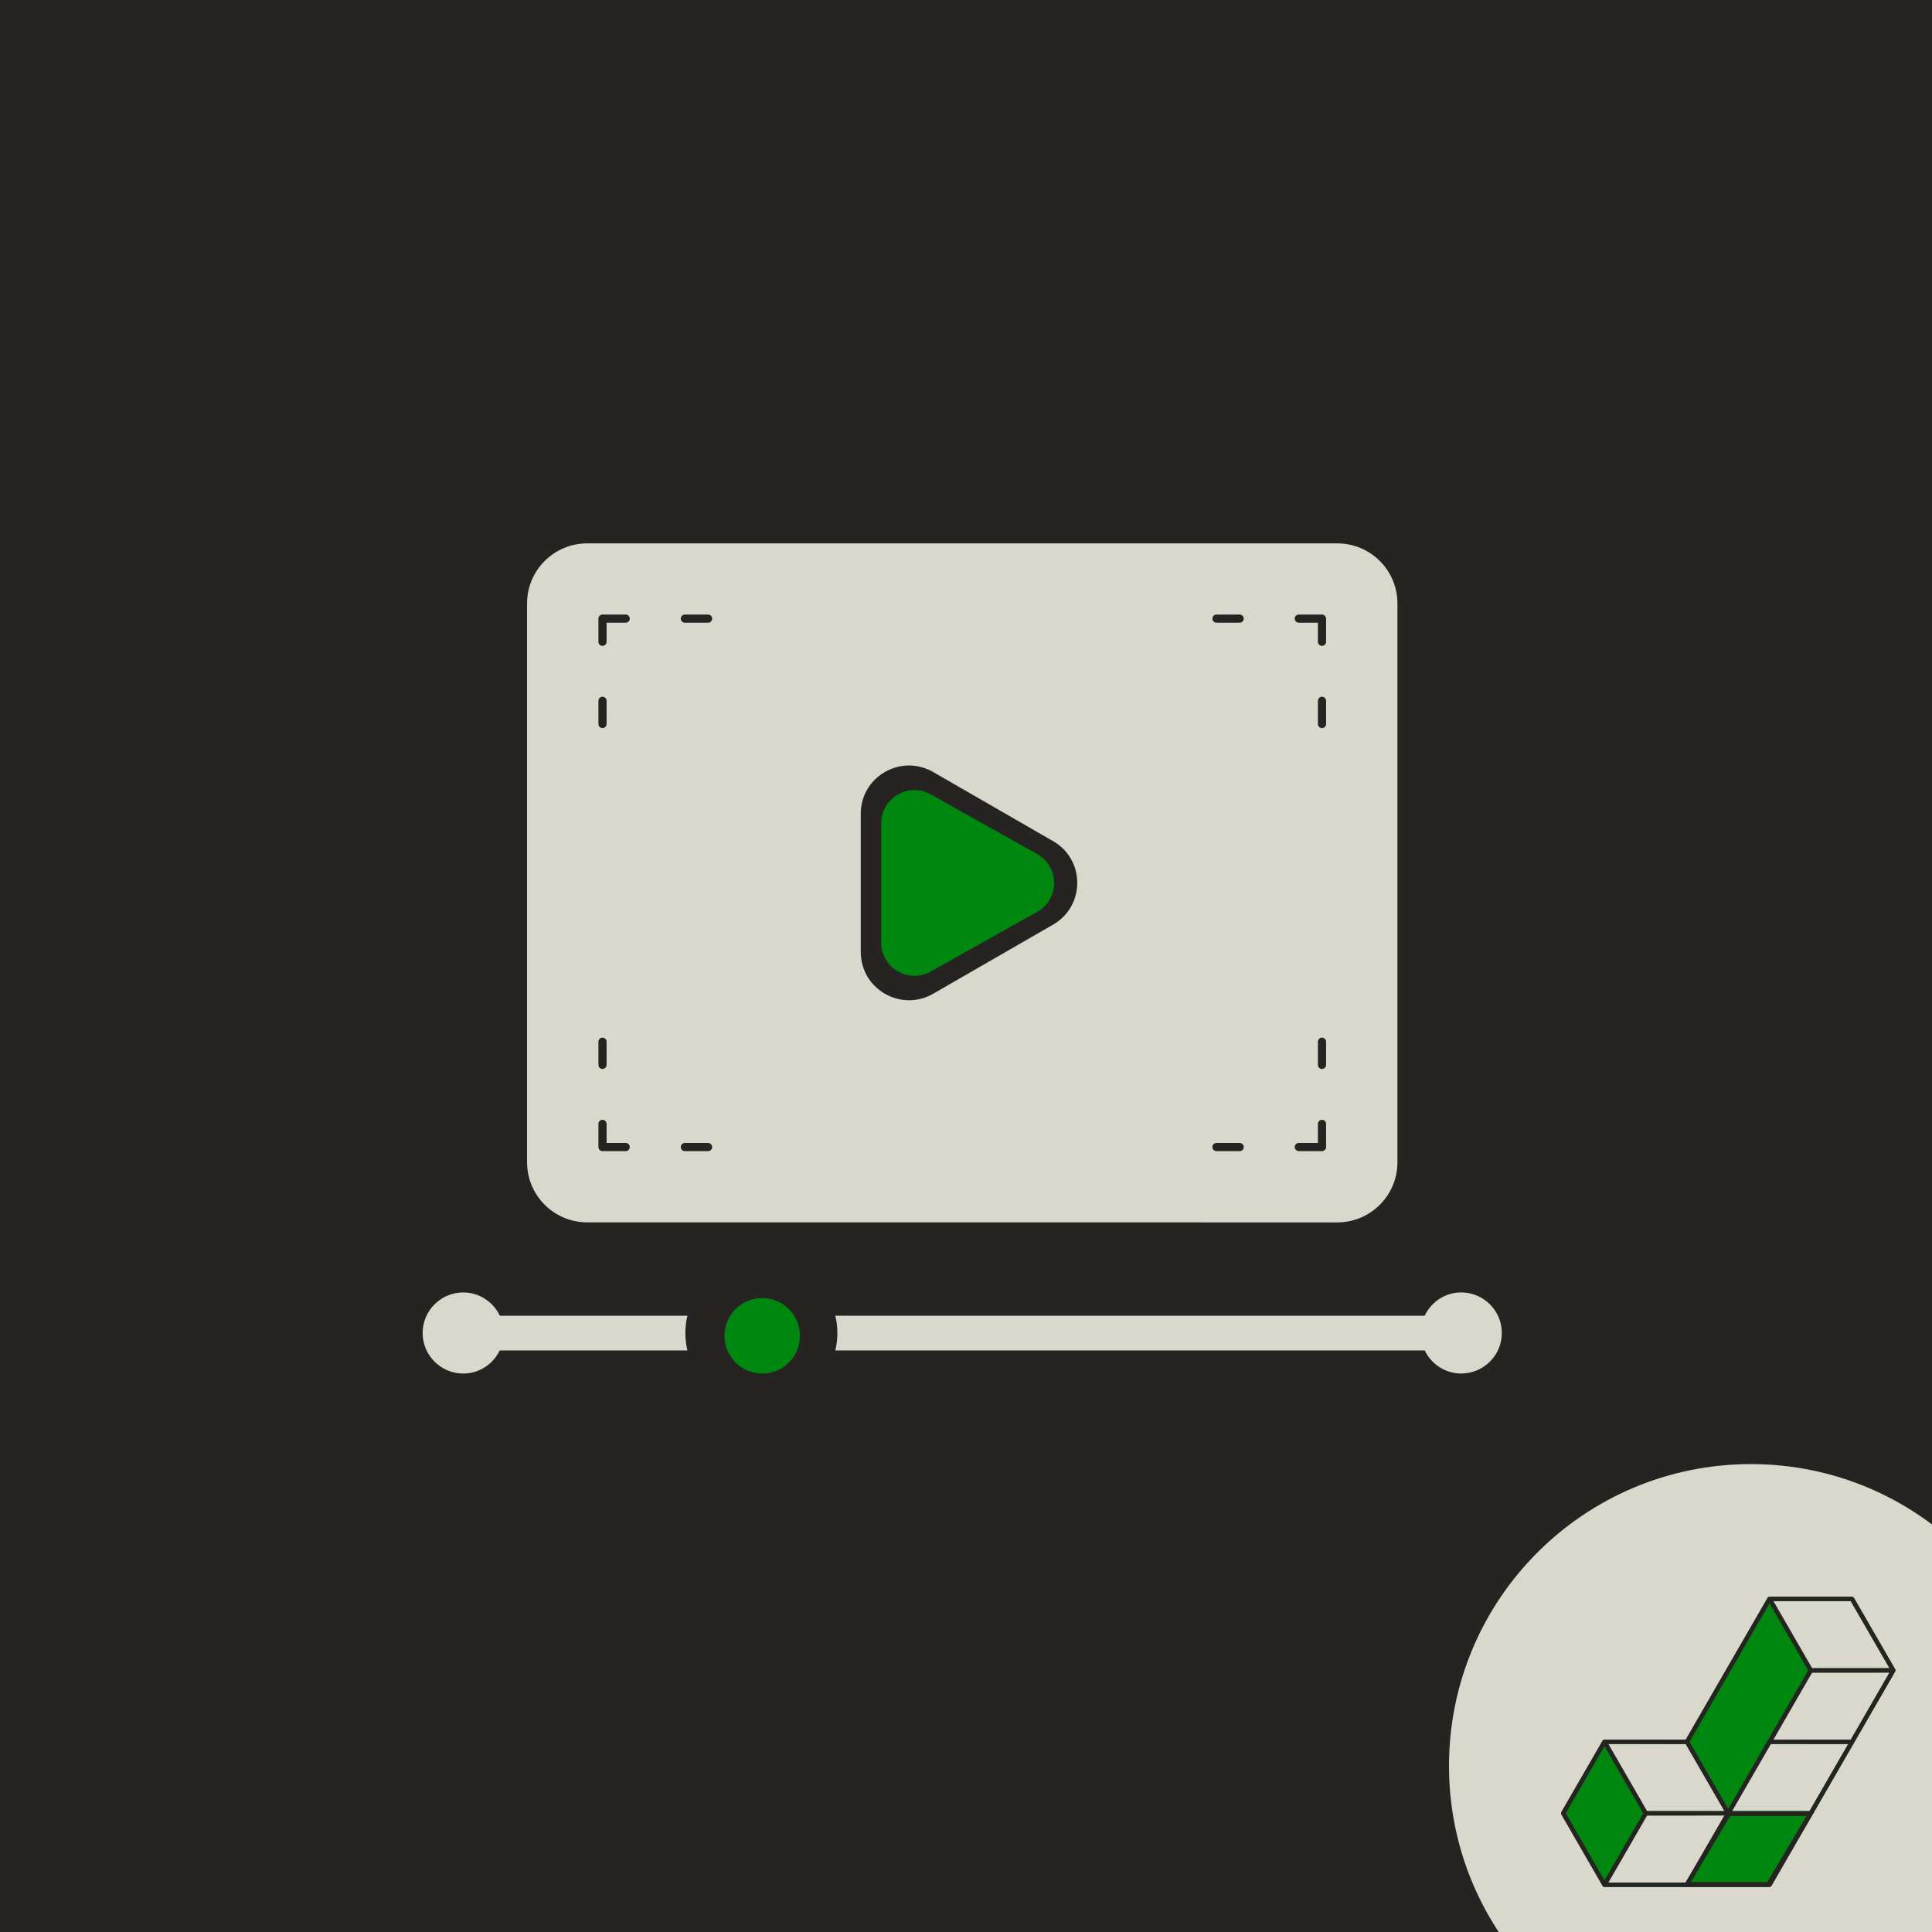
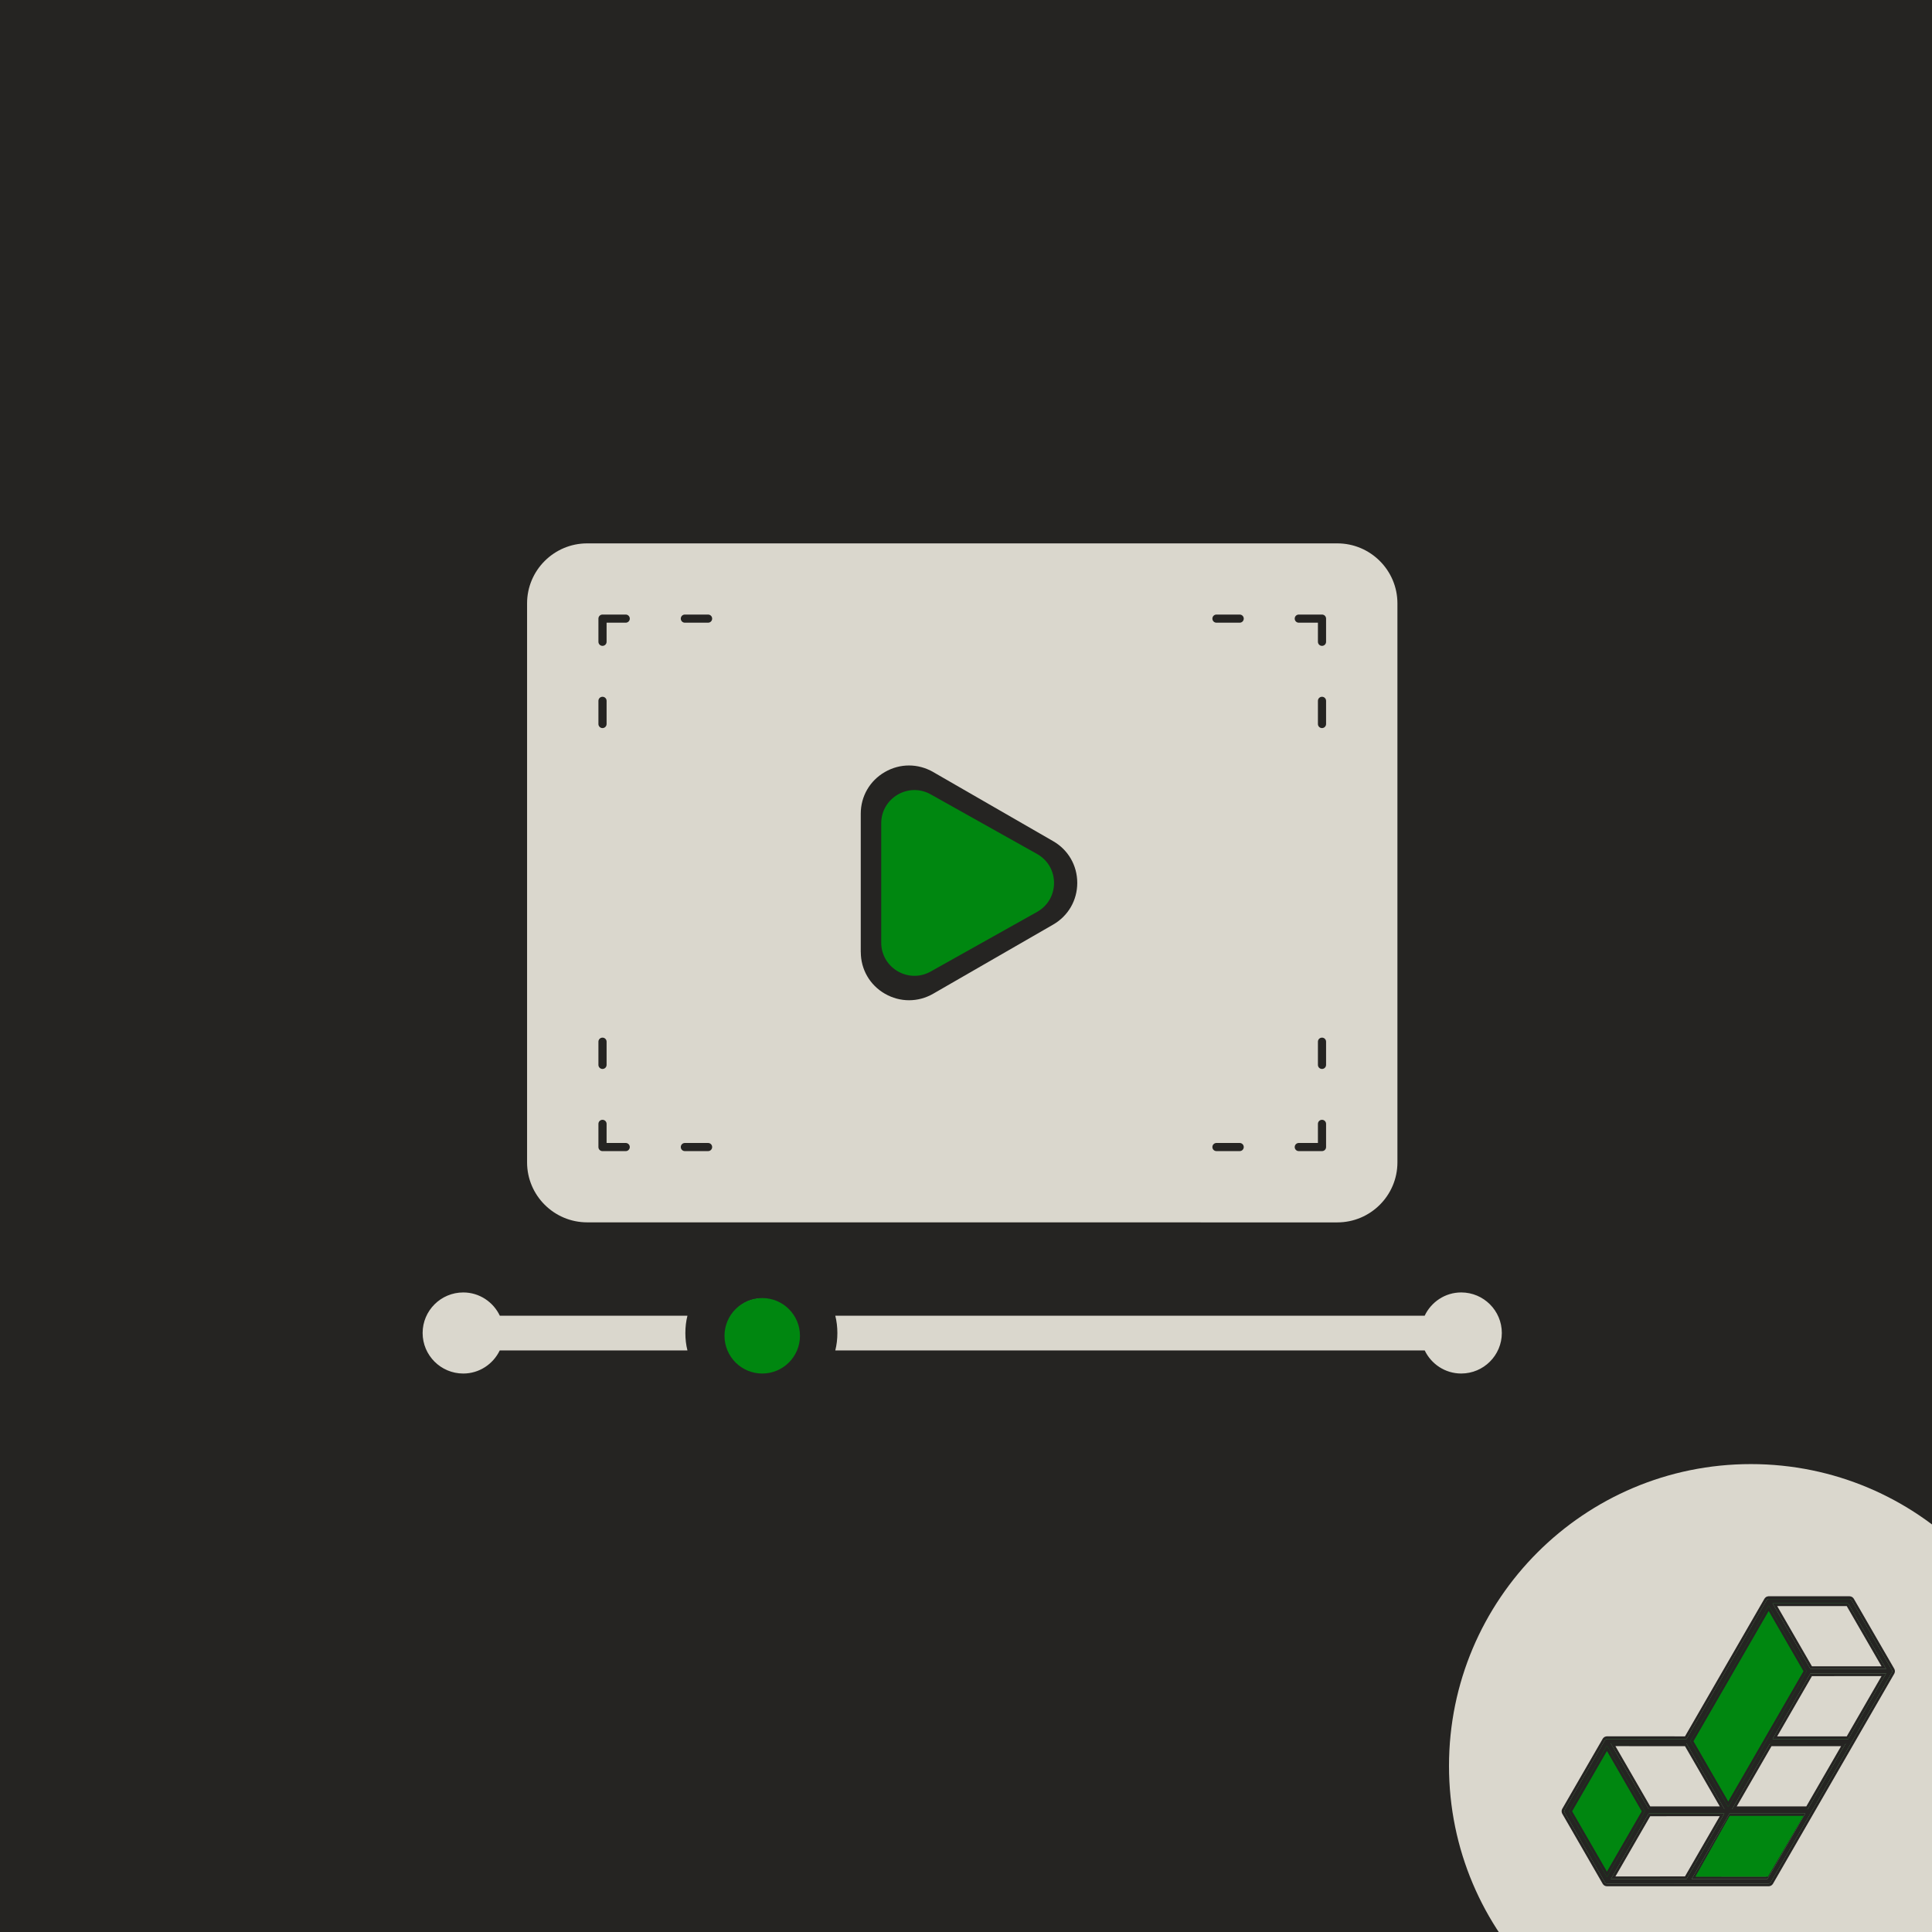
<svg xmlns="http://www.w3.org/2000/svg" width="128" height="128" viewBox="0 0 128 128" fill="none">
-   <g clip-path="url(#clip0_1631_50)">
+   <g clip-path="url(#clip0_1631_115)">
    <rect width="128" height="128" fill="#252422" />
-     <mask id="mask0_1631_50" style="mask-type:luminance" maskUnits="userSpaceOnUse" x="0" y="0" width="128" height="128">
+     <mask id="mask0_1631_115" style="mask-type:luminance" maskUnits="userSpaceOnUse" x="0" y="0" width="128" height="128">
      <path d="M128 0H0V128H128V0Z" fill="white" />
    </mask>
-     <g mask="url(#mask0_1631_50)">
+     <g mask="url(#mask0_1631_115)">
      <path d="M45.545 87.169C45.452 87.537 45.407 87.921 45.407 88.32C45.407 88.719 45.452 89.102 45.545 89.471H33.109C32.673 90.373 31.757 91 30.691 91C29.207 91 28 89.795 28 88.314C28 86.833 29.207 85.628 30.691 85.628C31.763 85.628 32.682 86.26 33.115 87.169H45.545ZM34.92 77.008V39.975C34.92 37.784 36.707 36 38.902 36H88.601C90.796 36 92.583 37.784 92.583 39.975V77.011C92.583 79.203 90.796 80.987 88.601 80.987L38.902 80.984C36.707 80.984 34.92 79.2 34.92 77.008ZM87.856 69.016C87.856 68.866 87.736 68.746 87.586 68.746C87.436 68.746 87.316 68.866 87.316 69.016V70.551C87.316 70.701 87.436 70.821 87.586 70.821C87.736 70.821 87.856 70.701 87.856 70.551V69.016ZM87.856 46.433C87.856 46.283 87.736 46.163 87.586 46.163C87.436 46.163 87.316 46.283 87.316 46.433V47.968C87.316 48.117 87.436 48.237 87.586 48.237C87.736 48.237 87.856 48.117 87.856 47.968V46.433ZM85.778 40.985C85.778 41.135 85.898 41.255 86.048 41.255H87.316V42.52C87.316 42.67 87.436 42.79 87.586 42.79C87.736 42.79 87.856 42.67 87.856 42.52V40.985C87.856 40.836 87.736 40.716 87.586 40.716H86.048C85.898 40.716 85.778 40.836 85.778 40.985ZM85.778 75.995C85.778 76.145 85.898 76.264 86.048 76.264H87.586C87.736 76.264 87.856 76.145 87.856 75.995V74.46C87.856 74.31 87.736 74.19 87.586 74.19C87.436 74.19 87.316 74.31 87.316 74.46V75.725H86.048C85.898 75.725 85.778 75.845 85.778 75.995ZM80.324 40.985C80.324 41.135 80.444 41.255 80.594 41.255H82.132C82.282 41.255 82.402 41.135 82.402 40.985C82.402 40.836 82.282 40.716 82.132 40.716H80.594C80.444 40.716 80.324 40.836 80.324 40.985ZM80.324 75.995C80.324 76.145 80.444 76.264 80.594 76.264H82.132C82.282 76.264 82.402 76.145 82.402 75.995C82.402 75.845 82.282 75.725 82.132 75.725H80.594C80.444 75.725 80.324 75.845 80.324 75.995ZM57.03 63.074C57.03 64.228 57.628 65.262 58.628 65.838C59.13 66.126 59.679 66.269 60.226 66.269C60.775 66.269 61.325 66.126 61.824 65.838L69.773 61.257C70.773 60.681 71.371 59.647 71.371 58.493C71.371 57.339 70.773 56.304 69.773 55.729L61.824 51.148C60.823 50.572 59.628 50.569 58.625 51.148C57.625 51.724 57.027 52.758 57.027 53.912V63.074L57.03 63.074ZM45.104 40.985C45.104 41.135 45.224 41.255 45.374 41.255H46.912C47.062 41.255 47.182 41.135 47.182 40.985C47.182 40.836 47.062 40.716 46.912 40.716H45.374C45.224 40.716 45.104 40.836 45.104 40.985ZM45.104 75.995C45.104 76.145 45.224 76.264 45.374 76.264H46.912C47.062 76.264 47.182 76.145 47.182 75.995C47.182 75.845 47.062 75.725 46.912 75.725H45.374C45.224 75.725 45.104 75.845 45.104 75.995ZM39.647 42.52C39.647 42.67 39.767 42.79 39.917 42.79C40.068 42.79 40.188 42.67 40.188 42.52V41.255H41.455C41.605 41.255 41.725 41.135 41.725 40.986C41.725 40.836 41.605 40.716 41.455 40.716H39.917C39.767 40.716 39.647 40.836 39.647 40.986L39.647 42.52ZM39.647 47.968C39.647 48.117 39.767 48.237 39.917 48.237C40.068 48.237 40.188 48.117 40.188 47.968V46.433C40.188 46.283 40.068 46.163 39.917 46.163C39.767 46.163 39.647 46.283 39.647 46.433V47.968ZM39.647 70.551C39.647 70.701 39.767 70.821 39.917 70.821C40.068 70.821 40.188 70.701 40.188 70.551V69.016C40.188 68.866 40.068 68.746 39.917 68.746C39.767 68.746 39.647 68.866 39.647 69.016V70.551ZM39.647 75.995C39.647 76.145 39.767 76.265 39.917 76.265H41.455C41.605 76.265 41.725 76.145 41.725 75.995C41.725 75.845 41.605 75.725 41.455 75.725H40.188V74.46C40.188 74.31 40.068 74.19 39.917 74.19C39.767 74.19 39.647 74.31 39.647 74.46L39.647 75.995ZM50.45 86.032C49.189 86.032 48.159 87.06 48.159 88.319C48.159 89.579 49.189 90.607 50.45 90.607C51.712 90.607 52.742 89.579 52.742 88.319C52.742 87.06 51.712 86.032 50.45 86.032ZM96.812 85.627C95.74 85.627 94.821 86.26 94.388 87.168H55.34C55.433 87.537 55.478 87.921 55.478 88.319C55.478 88.718 55.433 89.102 55.34 89.471H94.391C94.827 90.373 95.743 90.999 96.809 90.999C98.293 90.999 99.5 89.794 99.5 88.313C99.5 86.832 98.293 85.627 96.809 85.627H96.812Z" fill="#DAD7CD" />
      <path d="M68.708 56.578C70.208 57.418 70.208 59.576 68.708 60.416L61.659 64.367C60.192 65.189 58.383 64.129 58.383 62.448L58.383 54.547C58.383 52.866 60.192 51.806 61.659 52.627L68.708 56.578Z" fill="#008710" />
      <circle cx="50.5" cy="88.5" r="2.5" fill="#008710" />
    </g>
    <path d="M116 137C127.046 137 136 128.046 136 117C136 105.954 127.046 97 116 97C104.954 97 96 105.954 96 117C96 128.046 104.954 137 116 137Z" fill="#DAD7CD" />
-     <path d="M103.426 120.107C103.424 120.117 103.424 120.125 103.424 120.135C103.424 120.144 103.424 120.153 103.426 120.162C103.428 120.172 103.432 120.181 103.436 120.191C103.438 120.196 103.438 120.202 103.442 120.208L106.175 124.944L106.175 124.944C106.177 124.946 106.179 124.947 106.18 124.949C106.192 124.968 106.207 124.985 106.228 124.997C106.249 125.009 106.271 125.014 106.293 125.015C106.296 125.015 106.298 125.017 106.301 125.017L106.301 125.017L111.768 125.015L117.235 125.016C117.241 125.016 117.246 125.013 117.252 125.013C117.263 125.011 117.272 125.01 117.282 125.007C117.291 125.004 117.299 124.999 117.307 124.995C117.315 124.99 117.322 124.985 117.33 124.979C117.337 124.973 117.343 124.965 117.35 124.957C117.353 124.952 117.358 124.949 117.361 124.943L120.095 120.208L122.828 115.475L125.562 110.74C125.563 110.737 125.563 110.734 125.565 110.731C125.567 110.726 125.57 110.72 125.572 110.714C125.574 110.708 125.576 110.701 125.577 110.694C125.578 110.688 125.579 110.681 125.58 110.675C125.58 110.672 125.581 110.669 125.581 110.667C125.581 110.664 125.58 110.661 125.579 110.659C125.579 110.652 125.578 110.646 125.577 110.639C125.575 110.632 125.574 110.626 125.572 110.62C125.569 110.613 125.567 110.608 125.564 110.602C125.563 110.599 125.563 110.596 125.562 110.594L122.827 105.859C122.824 105.854 122.819 105.851 122.815 105.846C122.809 105.838 122.803 105.83 122.795 105.823C122.788 105.817 122.78 105.812 122.771 105.808C122.764 105.803 122.756 105.799 122.747 105.796C122.737 105.792 122.728 105.791 122.717 105.79C122.711 105.789 122.706 105.786 122.7 105.786L117.235 105.786C117.231 105.786 117.228 105.788 117.225 105.788C117.22 105.789 117.214 105.789 117.208 105.79C117.201 105.792 117.195 105.793 117.188 105.796C117.181 105.798 117.176 105.8 117.17 105.803C117.167 105.804 117.164 105.804 117.162 105.806C117.159 105.807 117.158 105.81 117.156 105.811C117.15 105.815 117.145 105.819 117.14 105.823C117.135 105.827 117.13 105.832 117.126 105.837C117.121 105.842 117.118 105.847 117.114 105.852C117.113 105.855 117.11 105.856 117.108 105.859L114.374 110.594L111.683 115.255L106.301 115.254C106.297 115.254 106.295 115.255 106.292 115.256C106.286 115.256 106.28 115.257 106.274 115.258C106.267 115.259 106.261 115.261 106.254 115.263C106.247 115.265 106.242 115.268 106.236 115.271C106.233 115.272 106.23 115.272 106.228 115.273C106.225 115.274 106.224 115.277 106.222 115.279C106.216 115.282 106.211 115.286 106.206 115.291C106.201 115.295 106.196 115.3 106.192 115.305C106.187 115.309 106.184 115.315 106.18 115.32C106.179 115.322 106.176 115.324 106.174 115.326L103.441 120.061C103.438 120.067 103.437 120.073 103.435 120.078C103.432 120.089 103.428 120.098 103.426 120.107ZM122.616 106.078L125.183 110.521L120.051 110.521L117.488 106.078L122.616 106.078ZM109.119 120.282L114.249 120.28L111.683 124.723L106.554 124.725L109.119 120.282ZM119.885 119.99L114.754 119.988L117.319 115.546L122.449 115.547L119.885 119.99ZM122.618 115.256L117.487 115.255L120.051 110.813L125.183 110.813L122.618 115.256ZM114.585 120.28L119.716 120.281L117.151 124.724L112.02 124.723L114.585 120.28ZM111.684 115.547L114.249 119.988L109.119 119.99L106.555 115.546L111.684 115.547Z" fill="#008710" />
-     <path d="M122.795 105.823C122.803 105.83 122.809 105.837 122.815 105.845C122.819 105.85 122.823 105.854 122.827 105.859L125.562 110.593C125.563 110.596 125.563 110.599 125.564 110.602C125.567 110.607 125.569 110.613 125.571 110.619C125.574 110.626 125.575 110.632 125.577 110.639C125.578 110.645 125.579 110.651 125.579 110.658C125.579 110.661 125.581 110.664 125.581 110.666C125.581 110.669 125.58 110.672 125.579 110.674C125.579 110.681 125.578 110.687 125.577 110.694C125.576 110.701 125.574 110.707 125.572 110.714C125.57 110.72 125.567 110.725 125.565 110.731C125.563 110.733 125.564 110.737 125.562 110.739L117.362 124.943L117.349 124.957C117.343 124.965 117.337 124.973 117.33 124.979C117.322 124.985 117.315 124.99 117.307 124.994C117.299 124.999 117.29 125.003 117.282 125.006C117.272 125.01 117.262 125.011 117.252 125.012C117.246 125.013 117.241 125.016 117.235 125.016L106.301 125.016L106.301 125.016C106.298 125.016 106.296 125.014 106.293 125.014C106.271 125.013 106.249 125.009 106.228 124.997C106.207 124.985 106.192 124.967 106.18 124.949C106.179 124.947 106.177 124.946 106.176 124.944L106.175 124.943L103.442 120.207C103.438 120.202 103.438 120.196 103.436 120.19C103.432 120.181 103.428 120.172 103.426 120.162C103.424 120.153 103.424 120.144 103.424 120.134L103.426 120.107C103.428 120.097 103.432 120.088 103.435 120.078L103.441 120.061L106.174 115.326C106.176 115.323 106.179 115.322 106.18 115.319C106.184 115.314 106.187 115.309 106.192 115.304C106.196 115.299 106.201 115.294 106.206 115.29C106.211 115.286 106.216 115.282 106.222 115.278C106.224 115.277 106.226 115.274 106.228 115.273C106.23 115.272 106.233 115.272 106.236 115.27C106.242 115.267 106.247 115.265 106.254 115.263C106.261 115.26 106.267 115.259 106.274 115.257C106.28 115.256 106.286 115.255 106.292 115.255L106.301 115.253L111.684 115.254L117.108 105.859C117.11 105.856 117.113 105.854 117.114 105.852C117.118 105.846 117.121 105.842 117.126 105.837C117.13 105.832 117.135 105.827 117.14 105.823C117.145 105.818 117.15 105.814 117.155 105.811C117.158 105.809 117.159 105.807 117.162 105.805C117.164 105.804 117.167 105.804 117.17 105.803C117.176 105.8 117.181 105.797 117.188 105.795C117.195 105.793 117.201 105.791 117.208 105.79C117.214 105.789 117.22 105.788 117.225 105.788L117.235 105.786L122.7 105.786C122.706 105.786 122.711 105.788 122.717 105.789C122.728 105.791 122.738 105.792 122.747 105.795C122.756 105.798 122.764 105.803 122.771 105.807C122.78 105.812 122.788 105.816 122.795 105.823ZM103.736 120.133L106.301 124.579L108.867 120.136L106.302 115.691L106.301 115.69L103.736 120.133ZM109.119 120.282L106.554 124.725L111.683 124.723L114.249 120.28L109.119 120.282ZM114.585 120.279L112.02 124.723L117.151 124.724L119.716 120.281L114.585 120.279ZM106.554 115.545L109.119 119.99L114.249 119.988L111.684 115.547L106.554 115.545ZM117.319 115.546L114.754 119.988L119.885 119.989L122.449 115.547L117.319 115.546ZM120.051 110.813L117.487 115.254L122.618 115.256L125.183 110.812L120.051 110.813ZM117.488 106.078L120.051 110.521L125.183 110.52L122.616 106.078L117.488 106.078ZM111.937 115.4L111.937 115.401L114.501 119.842L119.798 110.667L117.235 106.224L117.235 106.223L111.937 115.4Z" fill="#252422" />
-     <path d="M111.774 124.838L114.545 120.17H119.943L117.171 124.838H111.774Z" fill="#008710" />
-     <path d="M120.199 120.025L117.254 124.985H111.518L114.462 120.025H120.199ZM112.03 124.693H117.088L119.686 120.317H114.628L112.03 124.693Z" fill="#252422" />
+     <path d="M103.646 119.976C103.644 119.985 103.644 119.993 103.644 120.003C103.644 120.012 103.644 120.021 103.646 120.03C103.648 120.039 103.651 120.048 103.655 120.057C103.658 120.063 103.658 120.069 103.661 120.074L106.34 124.716L106.34 124.717C106.342 124.719 106.344 124.72 106.345 124.722C106.357 124.74 106.372 124.757 106.392 124.769C106.412 124.78 106.434 124.785 106.456 124.786C106.459 124.786 106.461 124.788 106.463 124.788L106.464 124.788L111.822 124.786L117.18 124.787C117.187 124.787 117.192 124.784 117.198 124.784C117.208 124.783 117.217 124.781 117.226 124.778C117.235 124.775 117.243 124.771 117.251 124.766C117.259 124.762 117.266 124.757 117.273 124.751C117.281 124.745 117.287 124.737 117.293 124.729C117.296 124.724 117.301 124.721 117.305 124.716L119.984 120.075L122.663 115.435L125.342 110.794C125.344 110.791 125.344 110.788 125.345 110.786C125.348 110.78 125.35 110.775 125.352 110.769C125.354 110.762 125.356 110.756 125.357 110.749C125.358 110.743 125.359 110.737 125.36 110.73C125.36 110.727 125.361 110.725 125.361 110.722C125.361 110.72 125.36 110.717 125.36 110.714C125.359 110.708 125.359 110.702 125.357 110.695C125.356 110.689 125.354 110.683 125.352 110.676C125.35 110.67 125.348 110.665 125.345 110.659C125.343 110.656 125.343 110.653 125.342 110.651L122.661 106.01C122.658 106.005 122.654 106.002 122.65 105.997C122.644 105.989 122.638 105.982 122.63 105.975C122.623 105.969 122.616 105.964 122.607 105.96C122.6 105.955 122.592 105.951 122.584 105.948C122.574 105.945 122.564 105.944 122.554 105.942C122.548 105.941 122.543 105.939 122.537 105.939L117.18 105.939C117.177 105.939 117.174 105.94 117.171 105.94C117.166 105.941 117.16 105.942 117.155 105.943C117.148 105.944 117.141 105.946 117.134 105.948C117.128 105.95 117.123 105.952 117.117 105.955C117.114 105.957 117.111 105.957 117.109 105.958C117.106 105.959 117.105 105.962 117.103 105.963C117.097 105.967 117.092 105.97 117.088 105.975C117.082 105.979 117.078 105.984 117.073 105.989C117.069 105.994 117.065 105.998 117.062 106.003C117.061 106.006 117.058 106.007 117.056 106.01L114.377 110.651L111.739 115.22L106.463 115.218C106.46 115.218 106.457 115.22 106.455 115.22C106.448 115.221 106.443 115.221 106.437 115.222C106.43 115.224 106.424 115.225 106.417 115.228C106.411 115.23 106.406 115.232 106.4 115.235C106.397 115.236 106.394 115.236 106.392 115.237C106.389 115.239 106.388 115.241 106.386 115.243C106.38 115.246 106.375 115.25 106.37 115.254C106.365 115.259 106.361 115.263 106.356 115.268C106.352 115.273 106.349 115.278 106.345 115.283C106.344 115.286 106.341 115.287 106.339 115.289L103.66 119.931C103.657 119.936 103.656 119.942 103.654 119.947C103.651 119.957 103.648 119.966 103.646 119.976ZM122.455 106.225L124.971 110.579L119.941 110.58L117.429 106.225L122.455 106.225ZM109.226 120.147L114.253 120.145L111.739 124.5L106.712 124.502L109.226 120.147ZM119.778 119.86L114.749 119.859L117.263 115.505L122.291 115.506L119.778 119.86ZM122.456 115.221L117.428 115.219L119.941 110.866L124.971 110.865L122.456 115.221ZM114.584 120.145L119.612 120.146L117.098 124.501L112.069 124.5L114.584 120.145ZM111.74 115.506L114.254 119.859L109.226 119.861L106.712 115.505L111.74 115.506Z" fill="#008710" />
+     <path d="M122.63 105.975C122.638 105.982 122.644 105.989 122.65 105.997C122.654 106.002 122.658 106.005 122.661 106.011L125.342 110.651C125.343 110.653 125.343 110.656 125.345 110.659C125.348 110.665 125.349 110.67 125.352 110.676C125.354 110.683 125.355 110.689 125.357 110.695C125.358 110.702 125.359 110.708 125.359 110.714C125.36 110.717 125.361 110.72 125.361 110.722C125.361 110.725 125.36 110.728 125.36 110.73C125.359 110.737 125.358 110.743 125.357 110.749C125.356 110.756 125.354 110.762 125.352 110.769C125.35 110.775 125.348 110.78 125.345 110.786C125.344 110.788 125.344 110.791 125.342 110.794L117.305 124.716L117.293 124.729C117.286 124.737 117.281 124.745 117.273 124.751C117.266 124.757 117.259 124.762 117.251 124.766C117.243 124.771 117.235 124.775 117.226 124.778C117.217 124.781 117.208 124.783 117.198 124.784C117.192 124.785 117.187 124.787 117.18 124.788L106.464 124.788L106.463 124.788C106.461 124.788 106.459 124.786 106.456 124.786C106.434 124.785 106.412 124.781 106.392 124.769C106.372 124.757 106.357 124.74 106.345 124.722C106.344 124.72 106.342 124.719 106.341 124.717L106.34 124.716L103.661 120.074C103.658 120.069 103.658 120.063 103.655 120.057C103.651 120.048 103.647 120.039 103.646 120.03C103.644 120.021 103.644 120.012 103.644 120.003L103.646 119.976C103.648 119.966 103.651 119.957 103.654 119.947L103.66 119.931L106.339 115.289C106.341 115.287 106.344 115.285 106.345 115.283C106.349 115.278 106.352 115.273 106.356 115.269C106.361 115.264 106.365 115.259 106.371 115.255C106.375 115.25 106.38 115.246 106.386 115.243C106.388 115.241 106.39 115.239 106.392 115.238C106.394 115.236 106.397 115.236 106.399 115.235C106.405 115.232 106.411 115.23 106.417 115.228C106.424 115.225 106.43 115.224 106.437 115.222C106.443 115.221 106.448 115.221 106.455 115.22L106.463 115.218L111.739 115.22L117.056 106.01C117.058 106.007 117.061 106.006 117.062 106.003C117.066 105.998 117.069 105.994 117.073 105.989C117.078 105.984 117.082 105.979 117.087 105.975C117.092 105.97 117.097 105.967 117.103 105.963C117.105 105.962 117.106 105.959 117.109 105.958C117.111 105.957 117.114 105.957 117.117 105.955C117.123 105.953 117.128 105.95 117.134 105.948C117.141 105.946 117.148 105.944 117.154 105.943C117.16 105.942 117.165 105.941 117.171 105.941L117.18 105.939L122.537 105.939C122.543 105.939 122.548 105.941 122.554 105.942C122.564 105.944 122.574 105.945 122.584 105.948C122.592 105.951 122.6 105.955 122.607 105.96C122.616 105.964 122.623 105.969 122.63 105.975ZM103.949 120.002L106.464 124.359L108.978 120.004L106.464 115.648L106.463 115.646L103.949 120.002ZM109.226 120.147L106.712 124.502L111.739 124.5L114.253 120.145L109.226 120.147ZM114.584 120.145L112.069 124.5L117.098 124.501L119.612 120.146L114.584 120.145ZM106.712 115.505L109.226 119.861L114.254 119.859L111.74 115.506L106.712 115.505ZM117.263 115.505L114.749 119.859L119.778 119.861L122.292 115.506L117.263 115.505ZM119.941 110.866L117.428 115.219L122.456 115.221L124.971 110.866L119.941 110.866ZM117.429 106.225L119.941 110.58L124.971 110.579L122.455 106.225L117.429 106.225ZM111.987 115.362L111.988 115.363L114.501 119.716L119.693 110.723L117.181 106.368L117.18 106.367L111.987 115.362Z" fill="#252422" />
+     <path d="M125.343 110.794L125.345 110.786C125.348 110.78 125.35 110.775 125.352 110.769C125.354 110.763 125.356 110.756 125.357 110.75C125.358 110.743 125.359 110.737 125.36 110.73C125.36 110.728 125.361 110.725 125.361 110.722L125.36 110.714C125.359 110.708 125.358 110.702 125.357 110.695L125.352 110.676C125.35 110.67 125.348 110.665 125.345 110.659C125.343 110.656 125.343 110.653 125.342 110.651L122.661 106.011C122.658 106.005 122.654 106.002 122.65 105.997C122.644 105.989 122.638 105.982 122.63 105.975C122.623 105.969 122.616 105.964 122.607 105.96L122.584 105.948C122.574 105.945 122.564 105.943 122.554 105.942C122.548 105.941 122.543 105.939 122.537 105.939L117.18 105.939L117.171 105.941C117.166 105.941 117.16 105.942 117.155 105.943L117.135 105.948C117.128 105.95 117.123 105.953 117.117 105.955L117.109 105.958L117.103 105.963C117.097 105.967 117.092 105.97 117.087 105.975L117.074 105.989L117.062 106.004C117.061 106.006 117.058 106.007 117.056 106.01L111.739 115.22L106.463 115.218L106.455 115.22C106.448 115.221 106.443 115.221 106.437 115.222L106.417 115.228C106.411 115.23 106.405 115.232 106.4 115.235L106.392 115.237C106.39 115.239 106.388 115.241 106.386 115.243C106.38 115.246 106.376 115.25 106.371 115.254C106.366 115.259 106.361 115.264 106.356 115.269C106.352 115.273 106.348 115.278 106.345 115.283C106.344 115.285 106.341 115.287 106.339 115.289L103.66 119.931L103.654 119.947C103.651 119.957 103.648 119.966 103.646 119.976L103.644 120.003C103.644 120.012 103.644 120.021 103.646 120.03C103.647 120.039 103.652 120.048 103.655 120.057C103.658 120.063 103.658 120.069 103.661 120.074L106.34 124.716L106.341 124.717C106.342 124.719 106.344 124.72 106.345 124.722L106.355 124.735C106.361 124.744 106.369 124.752 106.378 124.759L106.392 124.769C106.412 124.781 106.434 124.785 106.456 124.786C106.459 124.786 106.461 124.788 106.463 124.788L106.464 124.788L117.18 124.788L117.198 124.784C117.208 124.783 117.217 124.781 117.226 124.778C117.235 124.775 117.243 124.771 117.251 124.766C117.255 124.764 117.259 124.762 117.263 124.759L117.273 124.751C117.281 124.745 117.287 124.737 117.293 124.729L117.305 124.716L125.343 110.794ZM106.222 124.855C106.223 124.855 106.223 124.856 106.224 124.856C106.224 124.856 106.222 124.855 106.221 124.854C106.221 124.854 106.222 124.854 106.222 124.855ZM106.215 124.848C106.216 124.849 106.217 124.85 106.218 124.851C106.217 124.85 106.216 124.849 106.215 124.848C106.215 124.848 106.215 124.848 106.215 124.848ZM106.439 124.966C106.441 124.966 106.442 124.967 106.444 124.967L106.444 124.967C106.442 124.967 106.441 124.966 106.439 124.966ZM106.464 115.648L108.978 120.004L106.464 124.359L103.949 120.001L106.464 115.646L106.464 115.648ZM111.739 124.5L106.712 124.502L109.226 120.147L114.253 120.145L111.739 124.5ZM104.159 120.002L106.464 123.996L108.769 120.004L106.464 116.009L104.159 120.002ZM109.331 120.329L107.026 124.32L111.634 124.318L113.939 120.327L109.331 120.329ZM117.098 124.501L112.069 124.5L114.584 120.145L119.612 120.146L117.098 124.501ZM114.688 120.326L112.384 124.318L116.993 124.32L119.298 120.328L114.688 120.326ZM114.254 119.859L109.226 119.861L106.712 115.505L111.74 115.506L114.254 119.859ZM107.026 115.686L109.331 119.679L113.939 119.677L111.635 115.688L107.026 115.686ZM106.283 115.094C106.284 115.093 106.285 115.092 106.286 115.092L106.286 115.091C106.285 115.092 106.284 115.093 106.283 115.094ZM106.338 115.064C106.335 115.066 106.33 115.067 106.326 115.07C106.329 115.068 106.334 115.066 106.338 115.064ZM119.778 119.861L114.749 119.859L117.263 115.505L122.292 115.506L119.778 119.861ZM117.181 106.368L119.693 110.723L114.501 119.716L111.988 115.363L111.987 115.362L117.18 106.367L117.181 106.368ZM117.368 115.687L115.063 119.678L119.673 119.679L121.977 115.688L117.368 115.687ZM112.197 115.362L114.501 119.353L119.484 110.723L117.18 106.73L112.197 115.362ZM122.457 115.221L117.428 115.219L119.941 110.866L124.971 110.866L122.457 115.221ZM120.046 111.048L117.742 115.038L122.352 115.039L124.657 111.047L120.046 111.048ZM124.971 110.579L119.941 110.58L117.429 106.225L122.455 106.225L124.971 110.579ZM117.743 106.406L120.046 110.398L124.656 110.398L122.35 106.406L117.743 106.406ZM125.54 110.749C125.54 110.751 125.539 110.753 125.539 110.755C125.539 110.753 125.54 110.751 125.54 110.749L125.54 110.749ZM125.507 110.579C125.509 110.582 125.51 110.586 125.512 110.589C125.51 110.586 125.509 110.582 125.508 110.579L125.507 110.579ZM117.453 124.823L117.44 124.836L117.429 124.85C117.421 124.86 117.408 124.874 117.393 124.888L117.391 124.889L117.39 124.891C117.374 124.904 117.357 124.915 117.34 124.924L117.34 124.925C117.332 124.929 117.312 124.94 117.287 124.949L117.287 124.949C117.287 124.949 117.287 124.949 117.286 124.949C117.286 124.949 117.285 124.95 117.285 124.95L117.285 124.95C117.264 124.957 117.245 124.96 117.231 124.962C117.229 124.963 117.226 124.964 117.223 124.965C117.214 124.966 117.202 124.968 117.188 124.969L117.184 124.969L117.18 124.969L106.464 124.969L106.458 124.969L106.453 124.969L106.452 124.969L106.452 124.968C106.443 124.968 106.435 124.967 106.428 124.965C106.39 124.962 106.346 124.952 106.301 124.926C106.257 124.901 106.226 124.867 106.204 124.837L106.192 124.823L103.504 120.165L103.503 120.164C103.493 120.145 103.487 120.128 103.484 120.118C103.48 120.108 103.474 120.091 103.47 120.073L103.47 120.073C103.469 120.07 103.469 120.066 103.468 120.063C103.468 120.062 103.467 120.06 103.467 120.059L103.467 120.059C103.462 120.029 103.462 120.004 103.463 120.002L103.463 119.997L103.463 119.992L103.464 119.965L103.465 119.95L103.469 119.935C103.472 119.923 103.475 119.912 103.477 119.907C103.478 119.903 103.478 119.903 103.479 119.901C103.479 119.9 103.479 119.899 103.479 119.899C103.479 119.899 103.479 119.898 103.479 119.898L103.481 119.893L103.483 119.888L103.488 119.871L103.494 119.855L106.183 115.198L106.196 115.178C106.199 115.175 106.201 115.172 106.203 115.169C106.208 115.163 106.215 115.155 106.222 115.147C106.223 115.146 106.223 115.146 106.223 115.145C106.224 115.145 106.224 115.144 106.224 115.144C106.23 115.138 106.238 115.129 106.249 115.12C106.25 115.119 106.252 115.117 106.254 115.115C106.259 115.111 106.265 115.106 106.272 115.101C106.272 115.101 106.273 115.1 106.273 115.1C106.28 115.094 106.291 115.085 106.307 115.077L106.309 115.076C106.322 115.069 106.334 115.065 106.342 115.063L106.342 115.063C106.346 115.061 106.351 115.059 106.356 115.057L106.356 115.057C106.371 115.051 106.385 115.048 106.401 115.045C106.411 115.043 106.42 115.041 106.428 115.04L106.446 115.037L106.463 115.037L111.635 115.038L116.899 105.919C116.907 105.906 116.915 105.896 116.921 105.889C116.927 105.881 116.934 105.873 116.94 105.866C116.944 105.862 116.953 105.852 116.965 105.841C116.973 105.833 116.981 105.827 116.99 105.82C116.996 105.815 117.005 105.809 117.015 105.803L117.019 105.8L117.024 105.797C117.031 105.793 117.038 105.79 117.044 105.788C117.047 105.787 117.049 105.786 117.052 105.785C117.058 105.783 117.065 105.78 117.073 105.778L117.073 105.777C117.092 105.77 117.109 105.767 117.123 105.764L117.123 105.764C117.128 105.763 117.133 105.763 117.139 105.762L117.148 105.76L117.164 105.757L117.18 105.757L122.537 105.757L122.539 105.757L122.54 105.757C122.559 105.758 122.576 105.761 122.585 105.763C122.596 105.765 122.619 105.768 122.642 105.776L122.643 105.777C122.666 105.784 122.684 105.795 122.693 105.8C122.694 105.8 122.695 105.801 122.696 105.802C122.697 105.802 122.698 105.802 122.698 105.803C122.704 105.806 122.711 105.81 122.718 105.815L122.748 105.837L122.749 105.838C122.767 105.853 122.78 105.869 122.788 105.88C122.795 105.887 122.808 105.9 122.819 105.92L122.819 105.92L125.499 110.56L125.502 110.565L125.504 110.57C125.511 110.583 125.515 110.594 125.517 110.601C125.52 110.608 125.522 110.613 125.522 110.614C125.529 110.633 125.533 110.65 125.535 110.659L125.534 110.659C125.537 110.669 125.538 110.678 125.539 110.686C125.54 110.688 125.54 110.691 125.541 110.694C125.542 110.7 125.542 110.707 125.543 110.716L125.543 110.717C125.543 110.735 125.541 110.751 125.539 110.761C125.539 110.762 125.538 110.763 125.538 110.764L125.536 110.781L125.536 110.783L125.526 110.821C125.525 110.822 125.525 110.823 125.525 110.824C125.522 110.835 125.518 110.844 125.515 110.851C125.512 110.86 125.507 110.872 125.5 110.885L117.453 124.823Z" fill="#252422" />
+     <path d="M112.322 124.336L114.591 120.307H119.492L117.132 124.336H112.322Z" fill="#008710" />
  </g>
  <defs>
-     <clipPath id="clip0_1631_50">
+     <clipPath id="clip0_1631_115">
      <rect width="128" height="128" fill="white" />
    </clipPath>
  </defs>
</svg>
